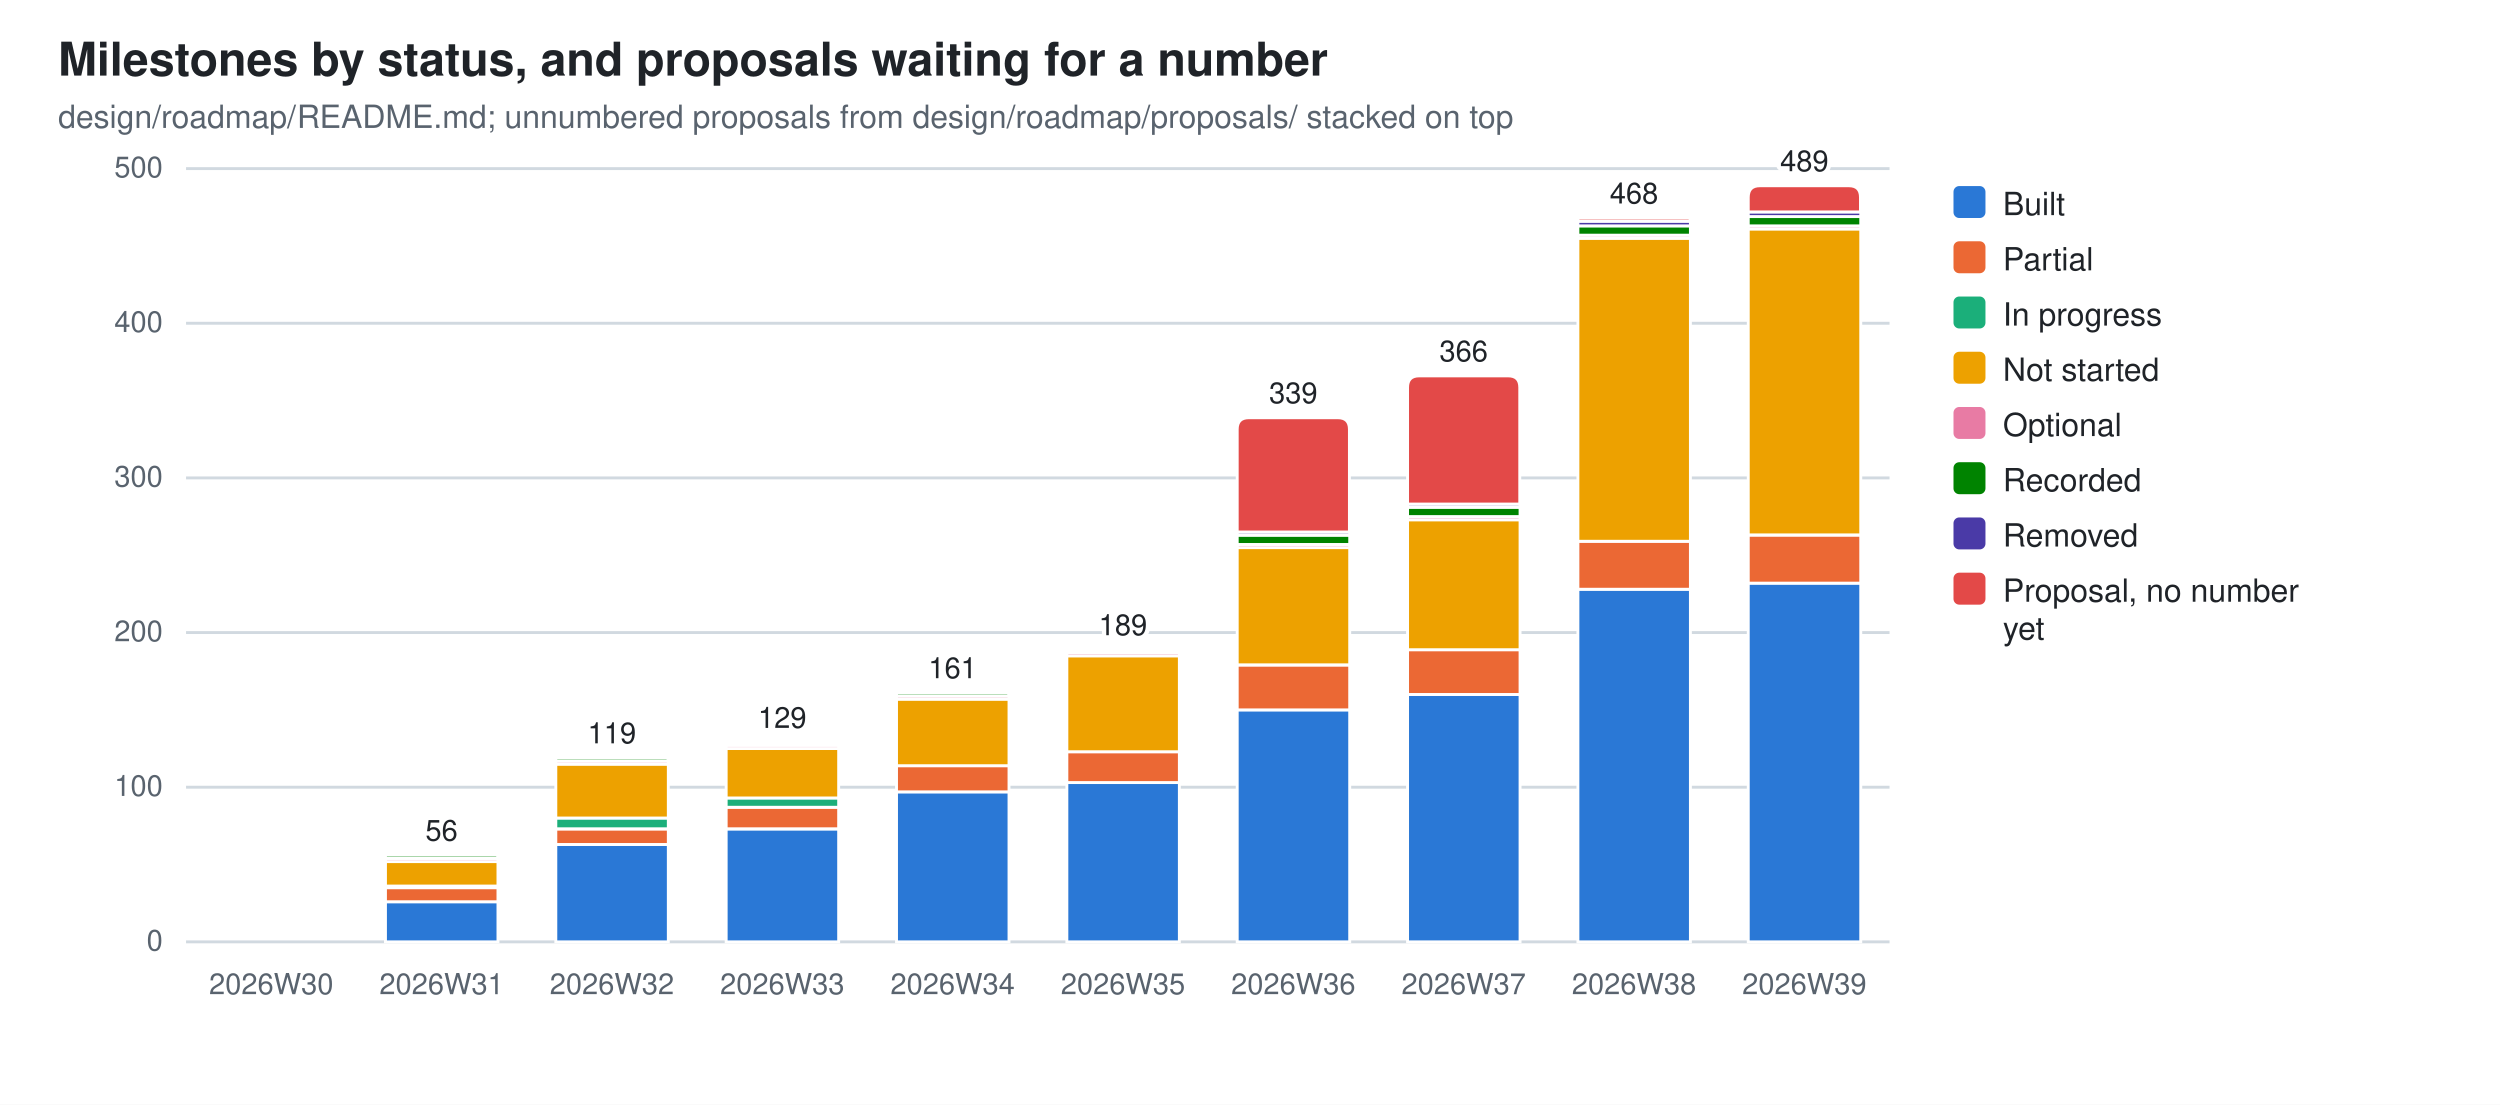
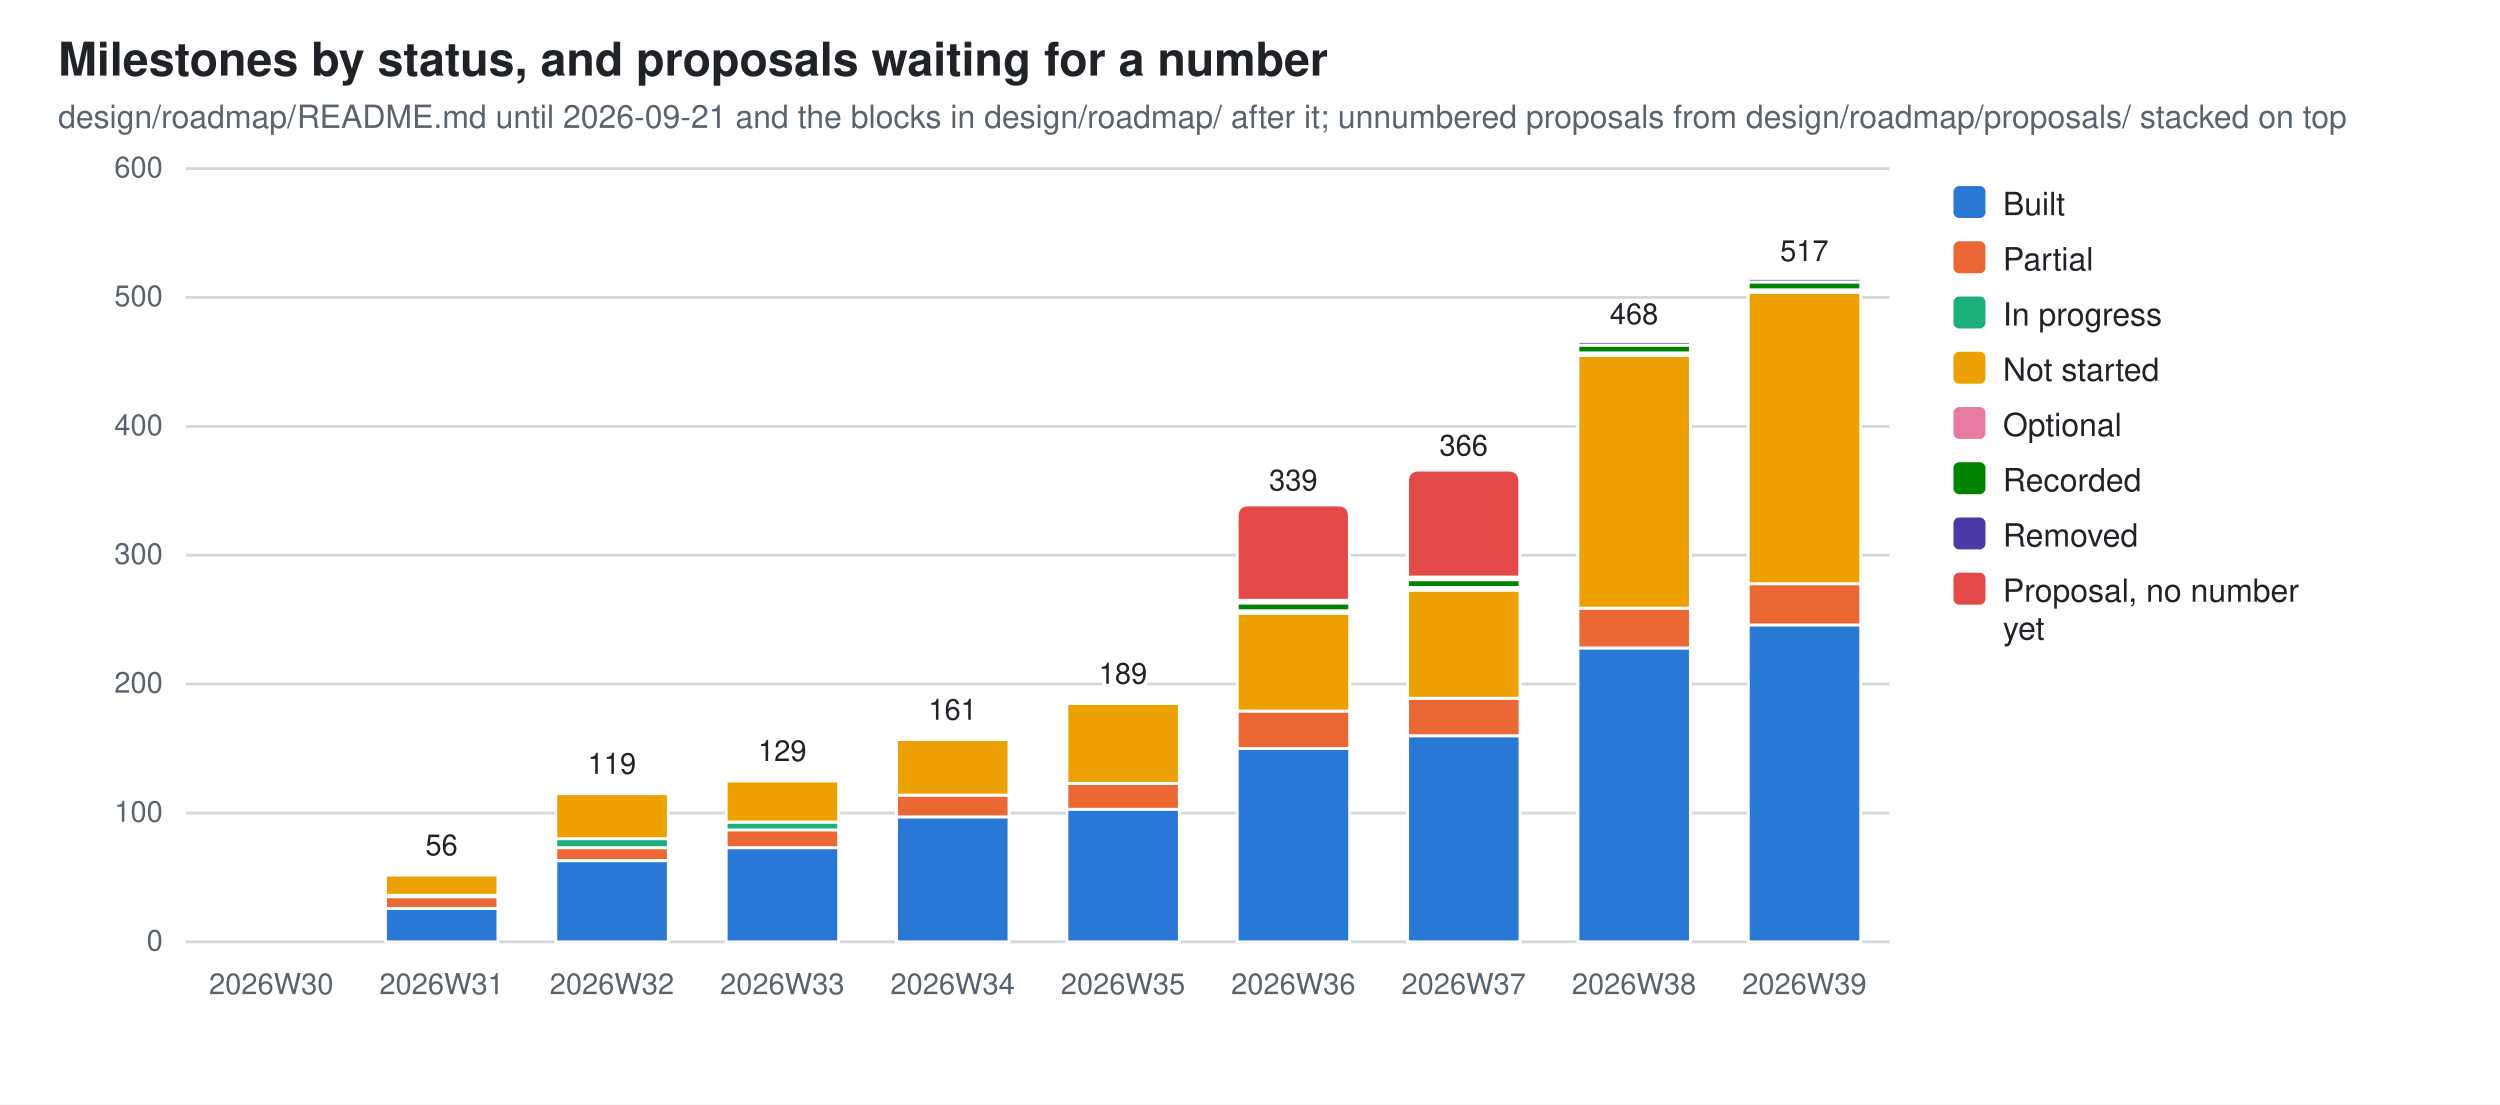
<svg xmlns="http://www.w3.org/2000/svg" width="860" height="380" viewBox="0 0 860 380" role="img" aria-label="Milestones by status, and proposals waiting for a number">
  <style>
  .bg{fill:#ffffff} .fg{fill:#1f2328} .mut{fill:#59636e} .grid{stroke:#d1d9e0}
  .seg{stroke:#ffffff;stroke-width:1}
  .val{paint-order:stroke;stroke:#ffffff;stroke-width:3px;stroke-linejoin:round}
  .s0{fill:#2a78d6}  .s1{fill:#eb6834}  .s2{fill:#1baf7a}  .s3{fill:#eda100}  .s4{fill:#e87ba4}  .s5{fill:#008300}  .s6{fill:#4a3aa7}  .s7{fill:#e34948}
  @media (prefers-color-scheme: dark){
    .bg{fill:#0d1117} .fg{fill:#e6edf3} .mut{fill:#9198a1} .grid{stroke:#30363d}
    .seg{stroke:#0d1117} .val{stroke:#0d1117} .s0{fill:#3987e5} .s1{fill:#d95926} .s2{fill:#199e70} .s3{fill:#c98500} .s4{fill:#d55181} .s5{fill:#008300} .s6{fill:#9085e9} .s7{fill:#e66767}}
  text{font-family:-apple-system,BlinkMacSystemFont,"Segoe UI",Helvetica,Arial,sans-serif}
</style>
  <rect class="bg" width="860" height="380" />
  <text class="fg" x="20" y="26" font-size="16" font-weight="600">Milestones by status, and proposals waiting for a number</text>
-   <text class="mut" x="20" y="44" font-size="11">design/roadmap/README.md; unnumbered proposals from design/roadmap/proposals/ stacked on top</text>
+   <text class="mut" x="20" y="44" font-size="11">design/roadmap/README.md until 2026-09-21 and the blocks in design/roadmap/ after it; unnumbered proposals from design/roadmap/proposals/ stacked on top</text>
  <line class="grid" x1="64" y1="324.0" x2="650.0" y2="324.0" stroke-width="1" />
  <text class="mut" x="56" y="327.0" font-size="10" text-anchor="end">0</text>
-   <line class="grid" x1="64" y1="270.8" x2="650.0" y2="270.8" stroke-width="1" />
-   <text class="mut" x="56" y="273.8" font-size="10" text-anchor="end">100</text>
-   <line class="grid" x1="64" y1="217.6" x2="650.0" y2="217.6" stroke-width="1" />
-   <text class="mut" x="56" y="220.6" font-size="10" text-anchor="end">200</text>
-   <line class="grid" x1="64" y1="164.4" x2="650.0" y2="164.4" stroke-width="1" />
-   <text class="mut" x="56" y="167.4" font-size="10" text-anchor="end">300</text>
-   <line class="grid" x1="64" y1="111.2" x2="650.0" y2="111.2" stroke-width="1" />
-   <text class="mut" x="56" y="114.2" font-size="10" text-anchor="end">400</text>
+   <line class="grid" x1="64" y1="279.7" x2="650.0" y2="279.7" stroke-width="1" />
+   <text class="mut" x="56" y="282.7" font-size="10" text-anchor="end">100</text>
+   <line class="grid" x1="64" y1="235.3" x2="650.0" y2="235.3" stroke-width="1" />
+   <text class="mut" x="56" y="238.3" font-size="10" text-anchor="end">200</text>
+   <line class="grid" x1="64" y1="191.0" x2="650.0" y2="191.0" stroke-width="1" />
+   <text class="mut" x="56" y="194.0" font-size="10" text-anchor="end">300</text>
+   <line class="grid" x1="64" y1="146.7" x2="650.0" y2="146.7" stroke-width="1" />
+   <text class="mut" x="56" y="149.7" font-size="10" text-anchor="end">400</text>
+   <line class="grid" x1="64" y1="102.3" x2="650.0" y2="102.3" stroke-width="1" />
+   <text class="mut" x="56" y="105.3" font-size="10" text-anchor="end">500</text>
  <line class="grid" x1="64" y1="58.0" x2="650.0" y2="58.0" stroke-width="1" />
-   <text class="mut" x="56" y="61.0" font-size="10" text-anchor="end">500</text>
+   <text class="mut" x="56" y="61.0" font-size="10" text-anchor="end">600</text>
  <text class="mut" x="93.3" y="342" font-size="10" text-anchor="middle">2026W30</text>
-   <rect class="seg s0" x="132.6" y="310.2" width="38.7" height="13.8" />
-   <rect class="seg s1" x="132.6" y="305.4" width="38.7" height="4.8" />
-   <rect class="seg s2" x="132.6" y="304.8" width="38.7" height="0.5" />
-   <rect class="seg s3" x="132.6" y="296.3" width="38.7" height="8.5" />
-   <rect class="seg s4" x="132.6" y="295.3" width="38.7" height="1.1" />
-   <path class="seg s5" d="M132.6,295.3 V294.7 Q132.6,294.2 133.1,294.2 H170.7 Q171.2,294.2 171.2,294.7 V295.3 Z" />
+   <rect class="seg s0" x="132.6" y="312.5" width="38.7" height="11.5" />
+   <rect class="seg s1" x="132.6" y="308.5" width="38.7" height="4.0" />
+   <rect class="seg s2" x="132.6" y="308.0" width="38.7" height="0.4" />
+   <rect class="seg s3" x="132.6" y="300.9" width="38.7" height="7.1" />
+   <rect class="seg s4" x="132.6" y="300.1" width="38.7" height="0.9" />
+   <path class="seg s5" d="M132.6,300.1 V299.6 Q132.6,299.2 133.0,299.2 H170.8 Q171.2,299.2 171.2,299.6 V300.1 Z" />
  <text class="mut" x="151.9" y="342" font-size="10" text-anchor="middle">2026W31</text>
-   <text class="fg val" x="151.9" y="289.2" font-size="10" text-anchor="middle">56</text>
-   <rect class="seg s0" x="191.2" y="290.5" width="38.7" height="33.5" />
-   <rect class="seg s1" x="191.2" y="285.2" width="38.7" height="5.3" />
-   <rect class="seg s2" x="191.2" y="281.4" width="38.7" height="3.7" />
-   <rect class="seg s3" x="191.2" y="262.8" width="38.7" height="18.6" />
-   <rect class="seg s4" x="191.2" y="261.8" width="38.7" height="1.1" />
-   <path class="seg s5" d="M191.2,261.8 V261.2 Q191.2,260.7 191.7,260.7 H229.3 Q229.8,260.7 229.8,261.2 V261.8 Z" />
+   <text class="fg val" x="151.9" y="294.2" font-size="10" text-anchor="middle">56</text>
+   <rect class="seg s0" x="191.2" y="296.1" width="38.7" height="27.9" />
+   <rect class="seg s1" x="191.2" y="291.6" width="38.7" height="4.4" />
+   <rect class="seg s2" x="191.2" y="288.5" width="38.7" height="3.1" />
+   <rect class="seg s3" x="191.2" y="273.0" width="38.7" height="15.5" />
+   <rect class="seg s4" x="191.2" y="272.1" width="38.7" height="0.9" />
+   <path class="seg s5" d="M191.2,272.1 V271.7 Q191.2,271.2 191.6,271.2 H229.4 Q229.8,271.2 229.8,271.7 V272.1 Z" />
  <text class="mut" x="210.5" y="342" font-size="10" text-anchor="middle">2026W32</text>
-   <text class="fg val" x="210.5" y="255.7" font-size="10" text-anchor="middle">119</text>
-   <rect class="seg s0" x="249.8" y="285.2" width="38.7" height="38.8" />
-   <rect class="seg s1" x="249.8" y="277.7" width="38.7" height="7.4" />
-   <rect class="seg s2" x="249.8" y="274.5" width="38.7" height="3.2" />
-   <rect class="seg s3" x="249.8" y="257.5" width="38.7" height="17.0" />
-   <rect class="seg s4" x="249.8" y="256.4" width="38.7" height="1.1" />
-   <path class="seg s5" d="M249.8,256.4 V255.9 Q249.8,255.4 250.3,255.4 H287.9 Q288.4,255.4 288.4,255.9 V256.4 Z" />
+   <text class="fg val" x="210.5" y="266.2" font-size="10" text-anchor="middle">119</text>
+   <rect class="seg s0" x="249.8" y="291.6" width="38.7" height="32.4" />
+   <rect class="seg s1" x="249.8" y="285.4" width="38.7" height="6.2" />
+   <rect class="seg s2" x="249.8" y="282.8" width="38.7" height="2.7" />
+   <rect class="seg s3" x="249.8" y="268.6" width="38.7" height="14.2" />
+   <rect class="seg s4" x="249.8" y="267.7" width="38.7" height="0.9" />
+   <path class="seg s5" d="M249.8,267.7 V267.3 Q249.8,266.8 250.2,266.8 H288.0 Q288.4,266.8 288.4,267.3 V267.7 Z" />
  <text class="mut" x="269.1" y="342" font-size="10" text-anchor="middle">2026W33</text>
-   <text class="fg val" x="269.1" y="250.4" font-size="10" text-anchor="middle">129</text>
-   <rect class="seg s0" x="308.4" y="272.4" width="38.7" height="51.6" />
-   <rect class="seg s1" x="308.4" y="263.4" width="38.7" height="9.0" />
-   <rect class="seg s3" x="308.4" y="240.5" width="38.7" height="22.9" />
-   <rect class="seg s4" x="308.4" y="239.4" width="38.7" height="1.1" />
-   <path class="seg s5" d="M308.4,239.4 V238.9 Q308.4,238.3 308.9,238.3 H346.5 Q347.0,238.3 347.0,238.9 V239.4 Z" />
+   <text class="fg val" x="269.1" y="261.8" font-size="10" text-anchor="middle">129</text>
+   <rect class="seg s0" x="308.4" y="281.0" width="38.7" height="43.0" />
+   <rect class="seg s1" x="308.4" y="273.5" width="38.7" height="7.5" />
+   <rect class="seg s3" x="308.4" y="254.4" width="38.7" height="19.1" />
+   <rect class="seg s4" x="308.4" y="253.5" width="38.7" height="0.9" />
+   <path class="seg s5" d="M308.4,253.5 V253.1 Q308.4,252.6 308.8,252.6 H346.6 Q347.0,252.6 347.0,253.1 V253.5 Z" />
  <text class="mut" x="327.7" y="342" font-size="10" text-anchor="middle">2026W34</text>
-   <text class="fg val" x="327.7" y="233.3" font-size="10" text-anchor="middle">161</text>
-   <rect class="seg s0" x="367.0" y="269.2" width="38.7" height="54.8" />
-   <rect class="seg s1" x="367.0" y="258.6" width="38.7" height="10.6" />
-   <rect class="seg s3" x="367.0" y="225.6" width="38.7" height="33.0" />
-   <rect class="seg s4" x="367.0" y="224.5" width="38.7" height="1.1" />
-   <path class="seg s5" d="M367.0,224.5 V224.0 Q367.0,223.5 367.5,223.5 H405.1 Q405.6,223.5 405.6,224.0 V224.5 Z" />
+   <text class="fg val" x="327.7" y="247.6" font-size="10" text-anchor="middle">161</text>
+   <rect class="seg s0" x="367.0" y="278.3" width="38.7" height="45.7" />
+   <rect class="seg s1" x="367.0" y="269.5" width="38.7" height="8.9" />
+   <rect class="seg s3" x="367.0" y="242.0" width="38.7" height="27.5" />
+   <rect class="seg s4" x="367.0" y="241.1" width="38.7" height="0.9" />
+   <path class="seg s5" d="M367.0,241.1 V240.7 Q367.0,240.2 367.4,240.2 H405.2 Q405.6,240.2 405.6,240.7 V241.1 Z" />
  <text class="mut" x="386.3" y="342" font-size="10" text-anchor="middle">2026W35</text>
-   <text class="fg val" x="386.3" y="218.5" font-size="10" text-anchor="middle">189</text>
-   <rect class="seg s0" x="425.6" y="244.2" width="38.7" height="79.8" />
-   <rect class="seg s1" x="425.6" y="228.8" width="38.7" height="15.4" />
-   <rect class="seg s3" x="425.6" y="188.3" width="38.7" height="40.4" />
-   <rect class="seg s4" x="425.6" y="187.3" width="38.7" height="1.1" />
-   <rect class="seg s5" x="425.6" y="184.1" width="38.7" height="3.2" />
-   <rect class="seg s6" x="425.6" y="183.0" width="38.7" height="1.1" />
-   <path class="seg s7" d="M425.6,183.0 V147.7 Q425.6,143.7 429.6,143.7 H460.2 Q464.2,143.7 464.2,147.7 V183.0 Z" />
+   <text class="fg val" x="386.3" y="235.2" font-size="10" text-anchor="middle">189</text>
+   <rect class="seg s0" x="425.6" y="257.5" width="38.7" height="66.5" />
+   <rect class="seg s1" x="425.6" y="244.6" width="38.7" height="12.9" />
+   <rect class="seg s3" x="425.6" y="210.9" width="38.7" height="33.7" />
+   <rect class="seg s4" x="425.6" y="210.1" width="38.7" height="0.9" />
+   <rect class="seg s5" x="425.6" y="207.4" width="38.7" height="2.7" />
+   <rect class="seg s6" x="425.6" y="206.5" width="38.7" height="0.9" />
+   <path class="seg s7" d="M425.6,206.5 V177.7 Q425.6,173.7 429.6,173.7 H460.2 Q464.2,173.7 464.2,177.7 V206.5 Z" />
  <text class="mut" x="444.9" y="342" font-size="10" text-anchor="middle">2026W36</text>
-   <text class="fg val" x="444.9" y="138.7" font-size="10" text-anchor="middle">339</text>
-   <rect class="seg s0" x="484.2" y="238.9" width="38.7" height="85.1" />
-   <rect class="seg s1" x="484.2" y="223.5" width="38.7" height="15.4" />
-   <rect class="seg s3" x="484.2" y="178.8" width="38.7" height="44.7" />
-   <rect class="seg s4" x="484.2" y="177.7" width="38.7" height="1.1" />
-   <rect class="seg s5" x="484.2" y="174.5" width="38.7" height="3.2" />
-   <rect class="seg s6" x="484.2" y="173.4" width="38.7" height="1.1" />
-   <path class="seg s7" d="M484.2,173.4 V133.3 Q484.2,129.3 488.2,129.3 H518.8 Q522.8,129.3 522.8,133.3 V173.4 Z" />
+   <text class="fg val" x="444.9" y="168.7" font-size="10" text-anchor="middle">339</text>
+   <rect class="seg s0" x="484.2" y="253.1" width="38.7" height="70.9" />
+   <rect class="seg s1" x="484.2" y="240.2" width="38.7" height="12.9" />
+   <rect class="seg s3" x="484.2" y="203.0" width="38.7" height="37.2" />
+   <rect class="seg s4" x="484.2" y="202.1" width="38.7" height="0.9" />
+   <rect class="seg s5" x="484.2" y="199.4" width="38.7" height="2.7" />
+   <rect class="seg s6" x="484.2" y="198.5" width="38.7" height="0.9" />
+   <path class="seg s7" d="M484.2,198.5 V165.7 Q484.2,161.7 488.2,161.7 H518.8 Q522.8,161.7 522.8,165.7 V198.5 Z" />
  <text class="mut" x="503.5" y="342" font-size="10" text-anchor="middle">2026W37</text>
-   <text class="fg val" x="503.5" y="124.3" font-size="10" text-anchor="middle">366</text>
-   <rect class="seg s0" x="542.8" y="202.7" width="38.7" height="121.3" />
-   <rect class="seg s1" x="542.8" y="186.2" width="38.7" height="16.5" />
-   <rect class="seg s3" x="542.8" y="81.9" width="38.7" height="104.3" />
-   <rect class="seg s4" x="542.8" y="80.9" width="38.7" height="1.1" />
-   <rect class="seg s5" x="542.8" y="77.7" width="38.7" height="3.2" />
-   <rect class="seg s6" x="542.8" y="76.1" width="38.7" height="1.6" />
-   <path class="seg s7" d="M542.8,76.1 V75.6 Q542.8,75.0 543.3,75.0 H580.9 Q581.4,75.0 581.4,75.6 V76.1 Z" />
+   <text class="fg val" x="503.5" y="156.7" font-size="10" text-anchor="middle">366</text>
+   <rect class="seg s0" x="542.8" y="222.9" width="38.7" height="101.1" />
+   <rect class="seg s1" x="542.8" y="209.2" width="38.7" height="13.7" />
+   <rect class="seg s3" x="542.8" y="122.3" width="38.7" height="86.9" />
+   <rect class="seg s4" x="542.8" y="121.4" width="38.7" height="0.9" />
+   <rect class="seg s5" x="542.8" y="118.7" width="38.7" height="2.7" />
+   <rect class="seg s6" x="542.8" y="117.4" width="38.7" height="1.3" />
+   <path class="seg s7" d="M542.8,117.4 V117.0 Q542.8,116.5 543.2,116.5 H581.0 Q581.4,116.5 581.4,117.0 V117.4 Z" />
  <text class="mut" x="562.1" y="342" font-size="10" text-anchor="middle">2026W38</text>
-   <text class="fg val" x="562.1" y="70.0" font-size="10" text-anchor="middle">468</text>
-   <rect class="seg s0" x="601.4" y="200.6" width="38.7" height="123.4" />
-   <rect class="seg s1" x="601.4" y="184.1" width="38.7" height="16.5" />
-   <rect class="seg s3" x="601.4" y="78.7" width="38.7" height="105.3" />
-   <rect class="seg s4" x="601.4" y="77.7" width="38.7" height="1.1" />
-   <rect class="seg s5" x="601.4" y="74.5" width="38.7" height="3.2" />
-   <rect class="seg s6" x="601.4" y="72.9" width="38.7" height="1.6" />
-   <path class="seg s7" d="M601.4,72.9 V67.9 Q601.4,63.9 605.4,63.9 H636.0 Q640.0,63.9 640.0,67.9 V72.9 Z" />
+   <text class="fg val" x="562.1" y="111.5" font-size="10" text-anchor="middle">468</text>
+   <rect class="seg s0" x="601.4" y="214.9" width="38.7" height="109.1" />
+   <rect class="seg s1" x="601.4" y="200.8" width="38.7" height="14.2" />
+   <rect class="seg s3" x="601.4" y="100.6" width="38.7" height="100.2" />
+   <rect class="seg s4" x="601.4" y="99.7" width="38.7" height="0.9" />
+   <rect class="seg s5" x="601.4" y="97.0" width="38.7" height="2.7" />
+   <rect class="seg s6" x="601.4" y="95.7" width="38.7" height="1.3" />
+   <path class="seg s7" d="M601.4,95.7 V95.2 Q601.4,94.8 601.8,94.8 H639.6 Q640.0,94.8 640.0,95.2 V95.7 Z" />
  <text class="mut" x="620.7" y="342" font-size="10" text-anchor="middle">2026W39</text>
-   <text class="fg val" x="620.7" y="58.9" font-size="10" text-anchor="middle">489</text>
+   <text class="fg val" x="620.7" y="89.8" font-size="10" text-anchor="middle">517</text>
  <rect class="s0" x="672" y="64" width="11" height="11" rx="2" />
  <text class="fg" y="74" font-size="11">
    <tspan x="689" dy="0">Built</tspan>
  </text>
  <rect class="s1" x="672" y="83" width="11" height="11" rx="2" />
  <text class="fg" y="93" font-size="11">
    <tspan x="689" dy="0">Partial</tspan>
  </text>
  <rect class="s2" x="672" y="102" width="11" height="11" rx="2" />
  <text class="fg" y="112" font-size="11">
    <tspan x="689" dy="0">In progress</tspan>
  </text>
  <rect class="s3" x="672" y="121" width="11" height="11" rx="2" />
  <text class="fg" y="131" font-size="11">
    <tspan x="689" dy="0">Not started</tspan>
  </text>
  <rect class="s4" x="672" y="140" width="11" height="11" rx="2" />
  <text class="fg" y="150" font-size="11">
    <tspan x="689" dy="0">Optional</tspan>
  </text>
  <rect class="s5" x="672" y="159" width="11" height="11" rx="2" />
  <text class="fg" y="169" font-size="11">
    <tspan x="689" dy="0">Recorded</tspan>
  </text>
  <rect class="s6" x="672" y="178" width="11" height="11" rx="2" />
  <text class="fg" y="188" font-size="11">
    <tspan x="689" dy="0">Removed</tspan>
  </text>
  <rect class="s7" x="672" y="197" width="11" height="11" rx="2" />
  <text class="fg" y="207" font-size="11">
    <tspan x="689" dy="0">Proposal, no number</tspan>
    <tspan x="689" dy="13">yet</tspan>
  </text>
</svg>
